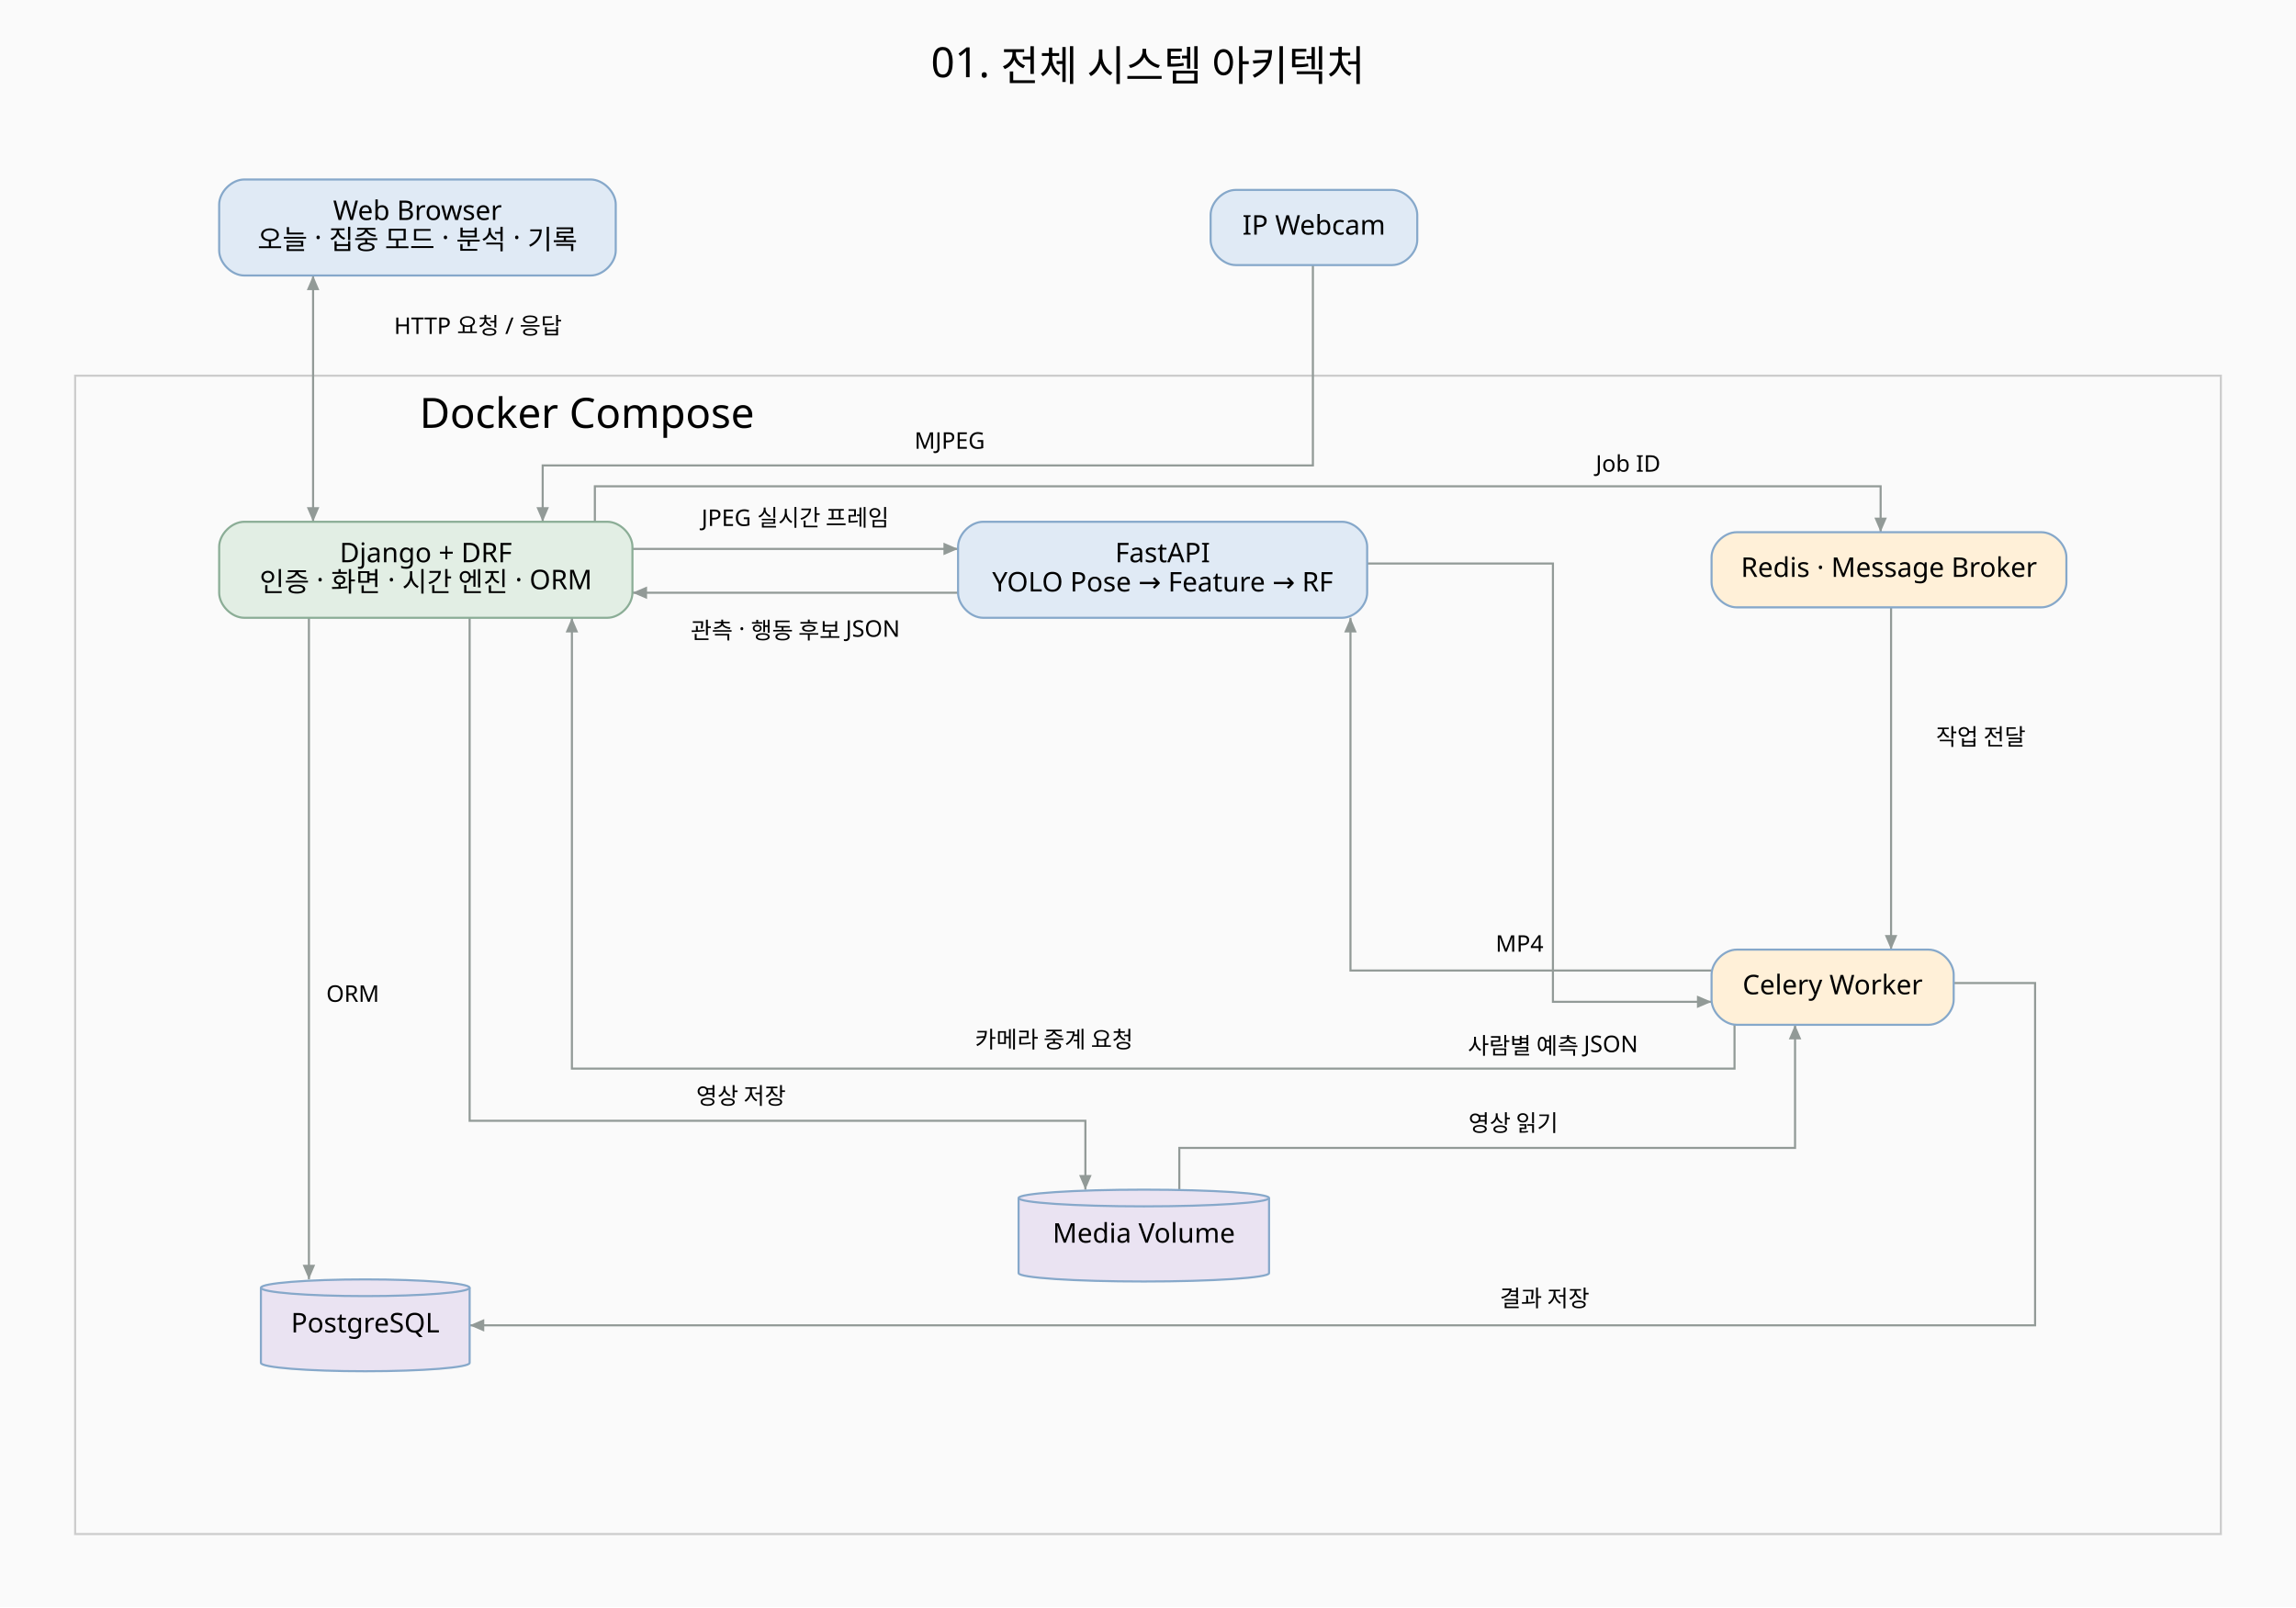
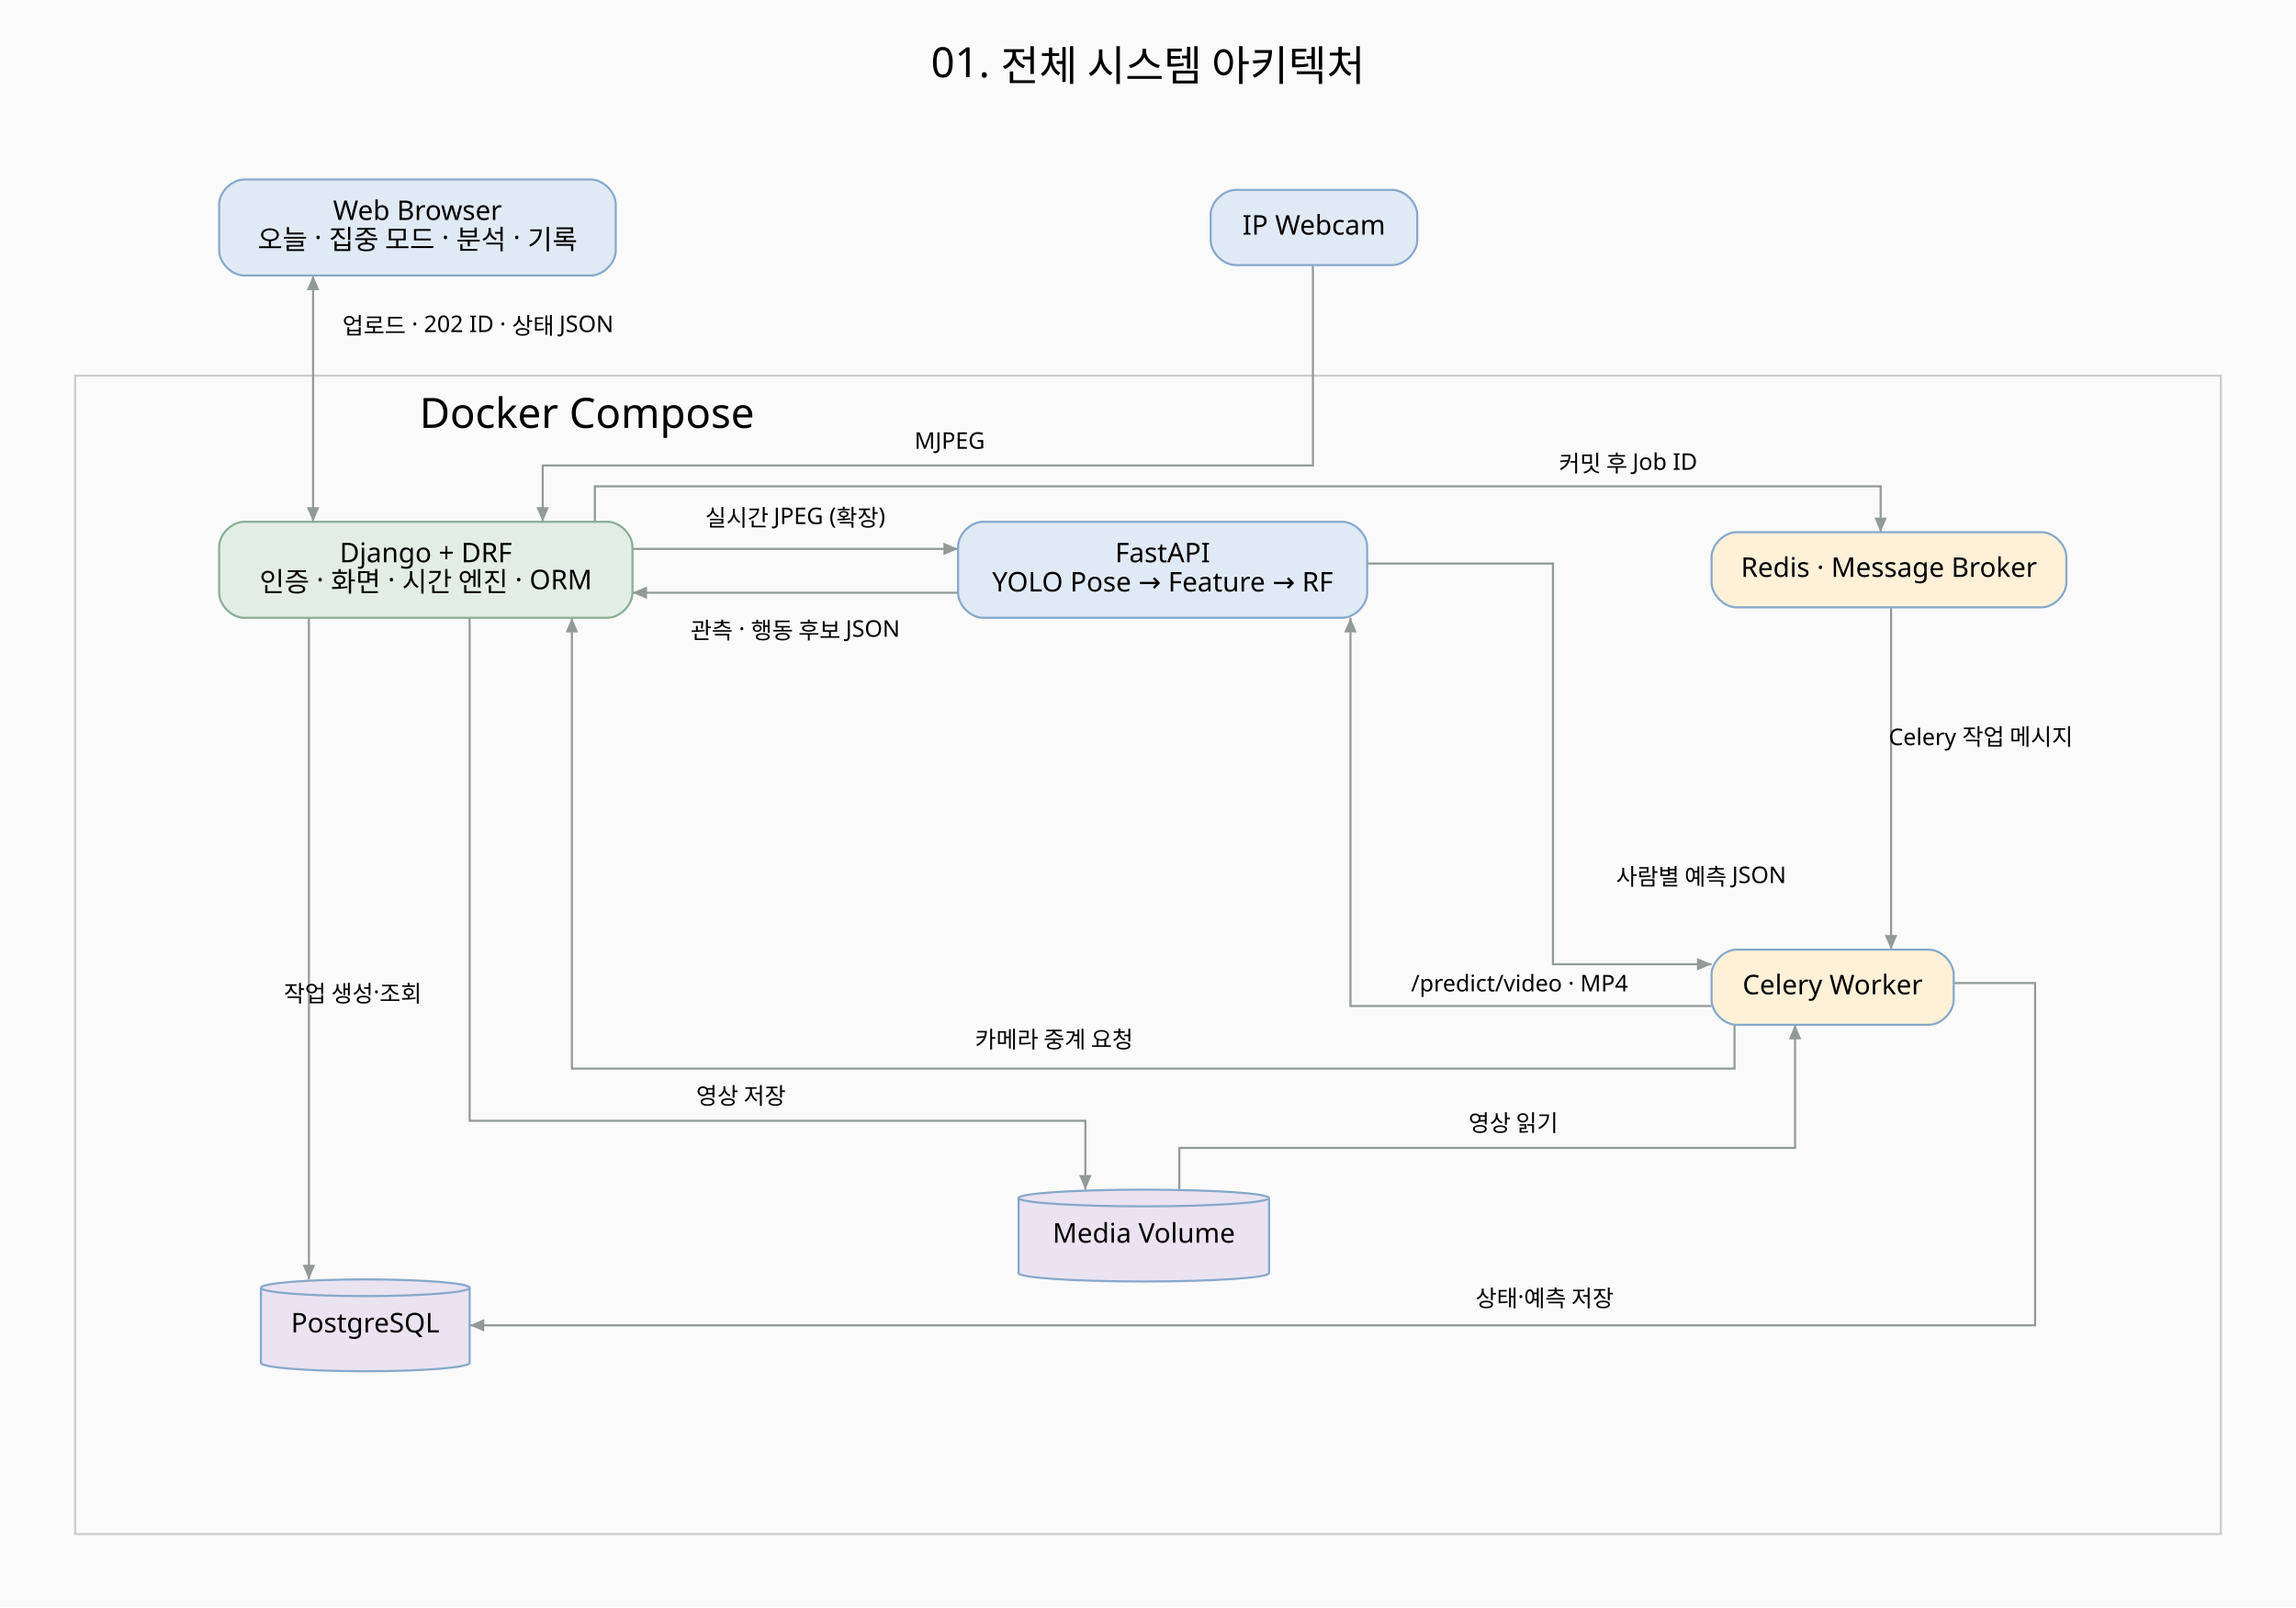
<svg xmlns="http://www.w3.org/2000/svg" width="1100" height="770" viewBox="0 0 1100 770" role="img" aria-labelledby="diagram-title">
  <defs>
    <marker id="arrow" viewBox="0 0 7 6" markerWidth="7" markerHeight="6" refX="7" refY="3" orient="auto-start-reverse">
      <polygon points="0,0 7,3 0,6" fill="#929a97" />
    </marker>
  </defs>
  <rect width="1100" height="770" fill="#fafafa" />
  <text x="550" y="37" text-anchor="middle" font-family="NanumGothic" font-size="20">01. 전체 시스템 아키텍처</text>
  <rect x="36" y="180" width="1028" height="555" fill="none" stroke="#cccccc" />
  <text x="201" y="205" font-family="NanumGothic" font-size="20">Docker Compose</text>
  <g id="edge12" class="edge">
    <polyline points="150,132 150,250" fill="none" stroke="#929a97" stroke-linejoin="miter" marker-end="url(#arrow)" marker-start="url(#arrow)" />
-     <text text-anchor="middle" x="229" y="160" font-family="NanumGothic" font-size="11.00">HTTP 요청 / 응답</text>
+     <text text-anchor="middle" x="229" y="160" font-family="NanumGothic" font-size="11.00">업로드 · 202 ID · 상태 JSON</text>
  </g>
  <g id="edge13" class="edge">
    <polyline points="629,127 629,223 260,223 260,250" fill="none" stroke="#929a97" stroke-linejoin="miter" marker-end="url(#arrow)" />
    <text text-anchor="middle" x="455" y="215" font-family="NanumGothic" font-size="11.00">MJPEG</text>
  </g>
  <g id="edge1" class="edge">
    <polyline points="303,263 459,263" fill="none" stroke="#929a97" stroke-linejoin="miter" marker-end="url(#arrow)" />
-     <text text-anchor="middle" x="381" y="252" font-family="NanumGothic" font-size="11.00">JPEG 실시간 프레임</text>
+     <text text-anchor="middle" x="381" y="252" font-family="NanumGothic" font-size="11.00">실시간 JPEG (확장)</text>
  </g>
  <g id="edge2" class="edge">
    <polyline points="459,284 303,284" fill="none" stroke="#929a97" stroke-linejoin="miter" marker-end="url(#arrow)" />
    <text text-anchor="middle" x="381" y="306" font-family="NanumGothic" font-size="11.00">관측 · 행동 후보 JSON</text>
  </g>
  <g id="edge3" class="edge">
    <polyline points="285,250 285,233 901,233 901,255" fill="none" stroke="#929a97" stroke-linejoin="miter" marker-end="url(#arrow)" />
-     <text text-anchor="middle" x="780" y="226" font-family="NanumGothic" font-size="11.00">Job ID</text>
+     <text text-anchor="middle" x="780" y="226" font-family="NanumGothic" font-size="11.00">커밋 후 Job ID</text>
  </g>
  <g id="edge4" class="edge">
    <polyline points="906,291 906,455" fill="none" stroke="#929a97" stroke-linejoin="miter" marker-end="url(#arrow)" />
-     <text text-anchor="middle" x="949" y="357" font-family="NanumGothic" font-size="11.00">작업 전달</text>
+     <text text-anchor="middle" x="949" y="357" font-family="NanumGothic" font-size="11.00">Celery 작업 메시지</text>
  </g>
  <g id="edge5" class="edge">
-     <polyline points="820,465 647,465 647,296" fill="none" stroke="#929a97" stroke-linejoin="miter" marker-end="url(#arrow)" />
-     <text text-anchor="middle" x="728" y="456" font-family="NanumGothic" font-size="11.00">MP4</text>
+     <polyline points="820,482 647,482 647,296" fill="none" stroke="#929a97" stroke-linejoin="miter" marker-end="url(#arrow)" />
+     <text text-anchor="middle" x="728" y="475" font-family="NanumGothic" font-size="11.00">/predict/video · MP4</text>
  </g>
  <g id="edge6" class="edge">
-     <polyline points="655,270 744,270 744,480 820,480" fill="none" stroke="#929a97" stroke-linejoin="miter" marker-end="url(#arrow)" />
-     <text text-anchor="middle" x="744" y="505" font-family="NanumGothic" font-size="11.00">사람별 예측 JSON</text>
+     <polyline points="655,270 744,270 744,462 820,462" fill="none" stroke="#929a97" stroke-linejoin="miter" marker-end="url(#arrow)" />
+     <text text-anchor="middle" x="815" y="424" font-family="NanumGothic" font-size="11.00">사람별 예측 JSON</text>
  </g>
  <g id="edge7" class="edge">
    <polyline points="148,296 148,613" fill="none" stroke="#929a97" stroke-linejoin="miter" marker-end="url(#arrow)" />
-     <text text-anchor="middle" x="169" y="480" font-family="NanumGothic" font-size="11.00">ORM</text>
+     <text text-anchor="middle" x="169" y="480" font-family="NanumGothic" font-size="11.00">작업 생성·조회</text>
  </g>
  <g id="edge9" class="edge">
    <polyline points="225,296 225,537 520,537 520,570" fill="none" stroke="#929a97" stroke-linejoin="miter" marker-end="url(#arrow)" />
    <text text-anchor="middle" x="355" y="529" font-family="NanumGothic" font-size="11.00">영상 저장</text>
  </g>
  <g id="edge10" class="edge">
    <polyline points="565,570 565,550 860,550 860,491" fill="none" stroke="#929a97" stroke-linejoin="miter" marker-end="url(#arrow)" />
    <text text-anchor="middle" x="725" y="542" font-family="NanumGothic" font-size="11.00">영상 읽기</text>
  </g>
  <g id="edge11" class="edge">
    <polyline points="831,491 831,512 274,512 274,296" fill="none" stroke="#929a97" stroke-linejoin="miter" marker-end="url(#arrow)" />
    <text text-anchor="middle" x="505" y="502" font-family="NanumGothic" font-size="11.00">카메라 중계 요청</text>
  </g>
  <g id="edge8" class="edge">
    <polyline points="936,471 975,471 975,635 225,635" fill="none" stroke="#929a97" stroke-linejoin="miter" marker-end="url(#arrow)" />
-     <text text-anchor="middle" x="740" y="626" font-family="NanumGothic" font-size="11.00">결과 저장</text>
+     <text text-anchor="middle" x="740" y="626" font-family="NanumGothic" font-size="11.00">상태·예측 저장</text>
  </g>
  <g id="node1" class="node" transform="translate(105 554)">
    <path fill="#e0eaf5" stroke="#86a8ca" d="M178,-468C178,-468 12,-468 12,-468 6,-468 0,-462 0,-456 0,-456 0,-434 0,-434 0,-428 6,-422 12,-422 12,-422 178,-422 178,-422 184,-422 190,-428 190,-434 190,-434 190,-456 190,-456 190,-462 184,-468 178,-468" />
    <text text-anchor="middle" x="95" y="-448.6" font-family="NanumGothic" font-size="13.00">Web Browser</text>
    <text text-anchor="middle" x="95" y="-434.6" font-family="NanumGothic" font-size="13.00">오늘 · 집중 모드 · 분석 · 기록</text>
  </g>
  <g id="node3" class="node" transform="translate(24 594)">
    <path fill="#e2eee4" stroke="#8bad96" d="M267,-344C267,-344 93,-344 93,-344 87,-344 81,-338 81,-332 81,-332 81,-310 81,-310 81,-304 87,-298 93,-298 93,-298 267,-298 267,-298 273,-298 279,-304 279,-310 279,-310 279,-332 279,-332 279,-338 273,-344 267,-344" />
    <text text-anchor="middle" x="180" y="-324.6" font-family="NanumGothic" font-size="13.00">Django + DRF</text>
    <text text-anchor="middle" x="180" y="-310.6" font-family="NanumGothic" font-size="13.00">인증 · 화면 · 시간 엔진 · ORM</text>
  </g>
  <g id="node2" class="node" transform="translate(364.5 554)">
    <path fill="#e0eaf5" stroke="#86a8ca" d="M302.5,-463C302.5,-463 227.5,-463 227.5,-463 221.5,-463 215.5,-457 215.5,-451 215.5,-451 215.5,-439 215.5,-439 215.5,-433 221.5,-427 227.5,-427 227.5,-427 302.5,-427 302.5,-427 308.5,-427 314.5,-433 314.5,-439 314.5,-439 314.5,-451 314.5,-451 314.5,-457 308.5,-463 302.5,-463" />
    <text text-anchor="middle" x="265" y="-441.6" font-family="NanumGothic" font-size="13.00">IP Webcam</text>
  </g>
  <g id="node4" class="node" transform="translate(238 496)">
    <path fill="#e0eaf5" stroke="#86a8ca" d="M405,-246C405,-246 233,-246 233,-246 227,-246 221,-240 221,-234 221,-234 221,-212 221,-212 221,-206 227,-200 233,-200 233,-200 405,-200 405,-200 411,-200 417,-206 417,-212 417,-212 417,-234 417,-234 417,-240 411,-246 405,-246" />
    <text text-anchor="middle" x="319" y="-226.6" font-family="NanumGothic" font-size="13.00">FastAPI</text>
    <text text-anchor="middle" x="319" y="-212.6" font-family="NanumGothic" font-size="13.00">YOLO Pose → Feature → RF</text>
  </g>
  <g id="node5" class="node" transform="translate(378 496)">
    <path fill="#fff0d8" stroke="#86a8ca" d="M600,-241C600,-241 454,-241 454,-241 448,-241 442,-235 442,-229 442,-229 442,-217 442,-217 442,-211 448,-205 454,-205 454,-205 600,-205 600,-205 606,-205 612,-211 612,-217 612,-217 612,-229 612,-229 612,-235 606,-241 600,-241" />
    <text text-anchor="middle" x="527" y="-219.6" font-family="NanumGothic" font-size="13.00">Redis · Message Broker</text>
  </g>
  <g id="node7" class="node" transform="translate(42 673)">
    <path fill="#eae3f2" stroke="#86a8ca" d="M183,-56C183,-58.21 160.59,-60 133,-60 105.41,-60 83,-58.21 83,-56 83,-56 83,-20 83,-20 83,-17.79 105.41,-16 133,-16 160.59,-16 183,-17.79 183,-20 183,-20 183,-56 183,-56" />
    <path fill="none" stroke="#86a8ca" d="M183,-56C183,-53.79 160.59,-52 133,-52 105.41,-52 83,-53.79 83,-56" />
    <text text-anchor="middle" x="133" y="-34.6" font-family="NanumGothic" font-size="13.00">PostgreSQL</text>
  </g>
  <g id="node8" class="node" transform="translate(412 815)">
    <path fill="#eae3f2" stroke="#86a8ca" d="M196,-241C196,-243.21 169.11,-245 136,-245 102.89,-245 76,-243.21 76,-241 76,-241 76,-205 76,-205 76,-202.79 102.89,-201 136,-201 169.11,-201 196,-202.79 196,-205 196,-205 196,-241 196,-241" />
    <path fill="none" stroke="#86a8ca" d="M196,-241C196,-238.79 169.11,-237 136,-237 102.89,-237 76,-238.79 76,-241" />
    <text text-anchor="middle" x="136" y="-219.6" font-family="NanumGothic" font-size="13.00">Media Volume</text>
  </g>
  <g id="node6" class="node" transform="translate(609 603)">
    <path fill="#fff0d8" stroke="#86a8ca" d="M315,-148C315,-148 223,-148 223,-148 217,-148 211,-142 211,-136 211,-136 211,-124 211,-124 211,-118 217,-112 223,-112 223,-112 315,-112 315,-112 321,-112 327,-118 327,-124 327,-124 327,-136 327,-136 327,-142 321,-148 315,-148" />
    <text text-anchor="middle" x="269" y="-126.6" font-family="NanumGothic" font-size="13.00">Celery Worker</text>
  </g>
</svg>
